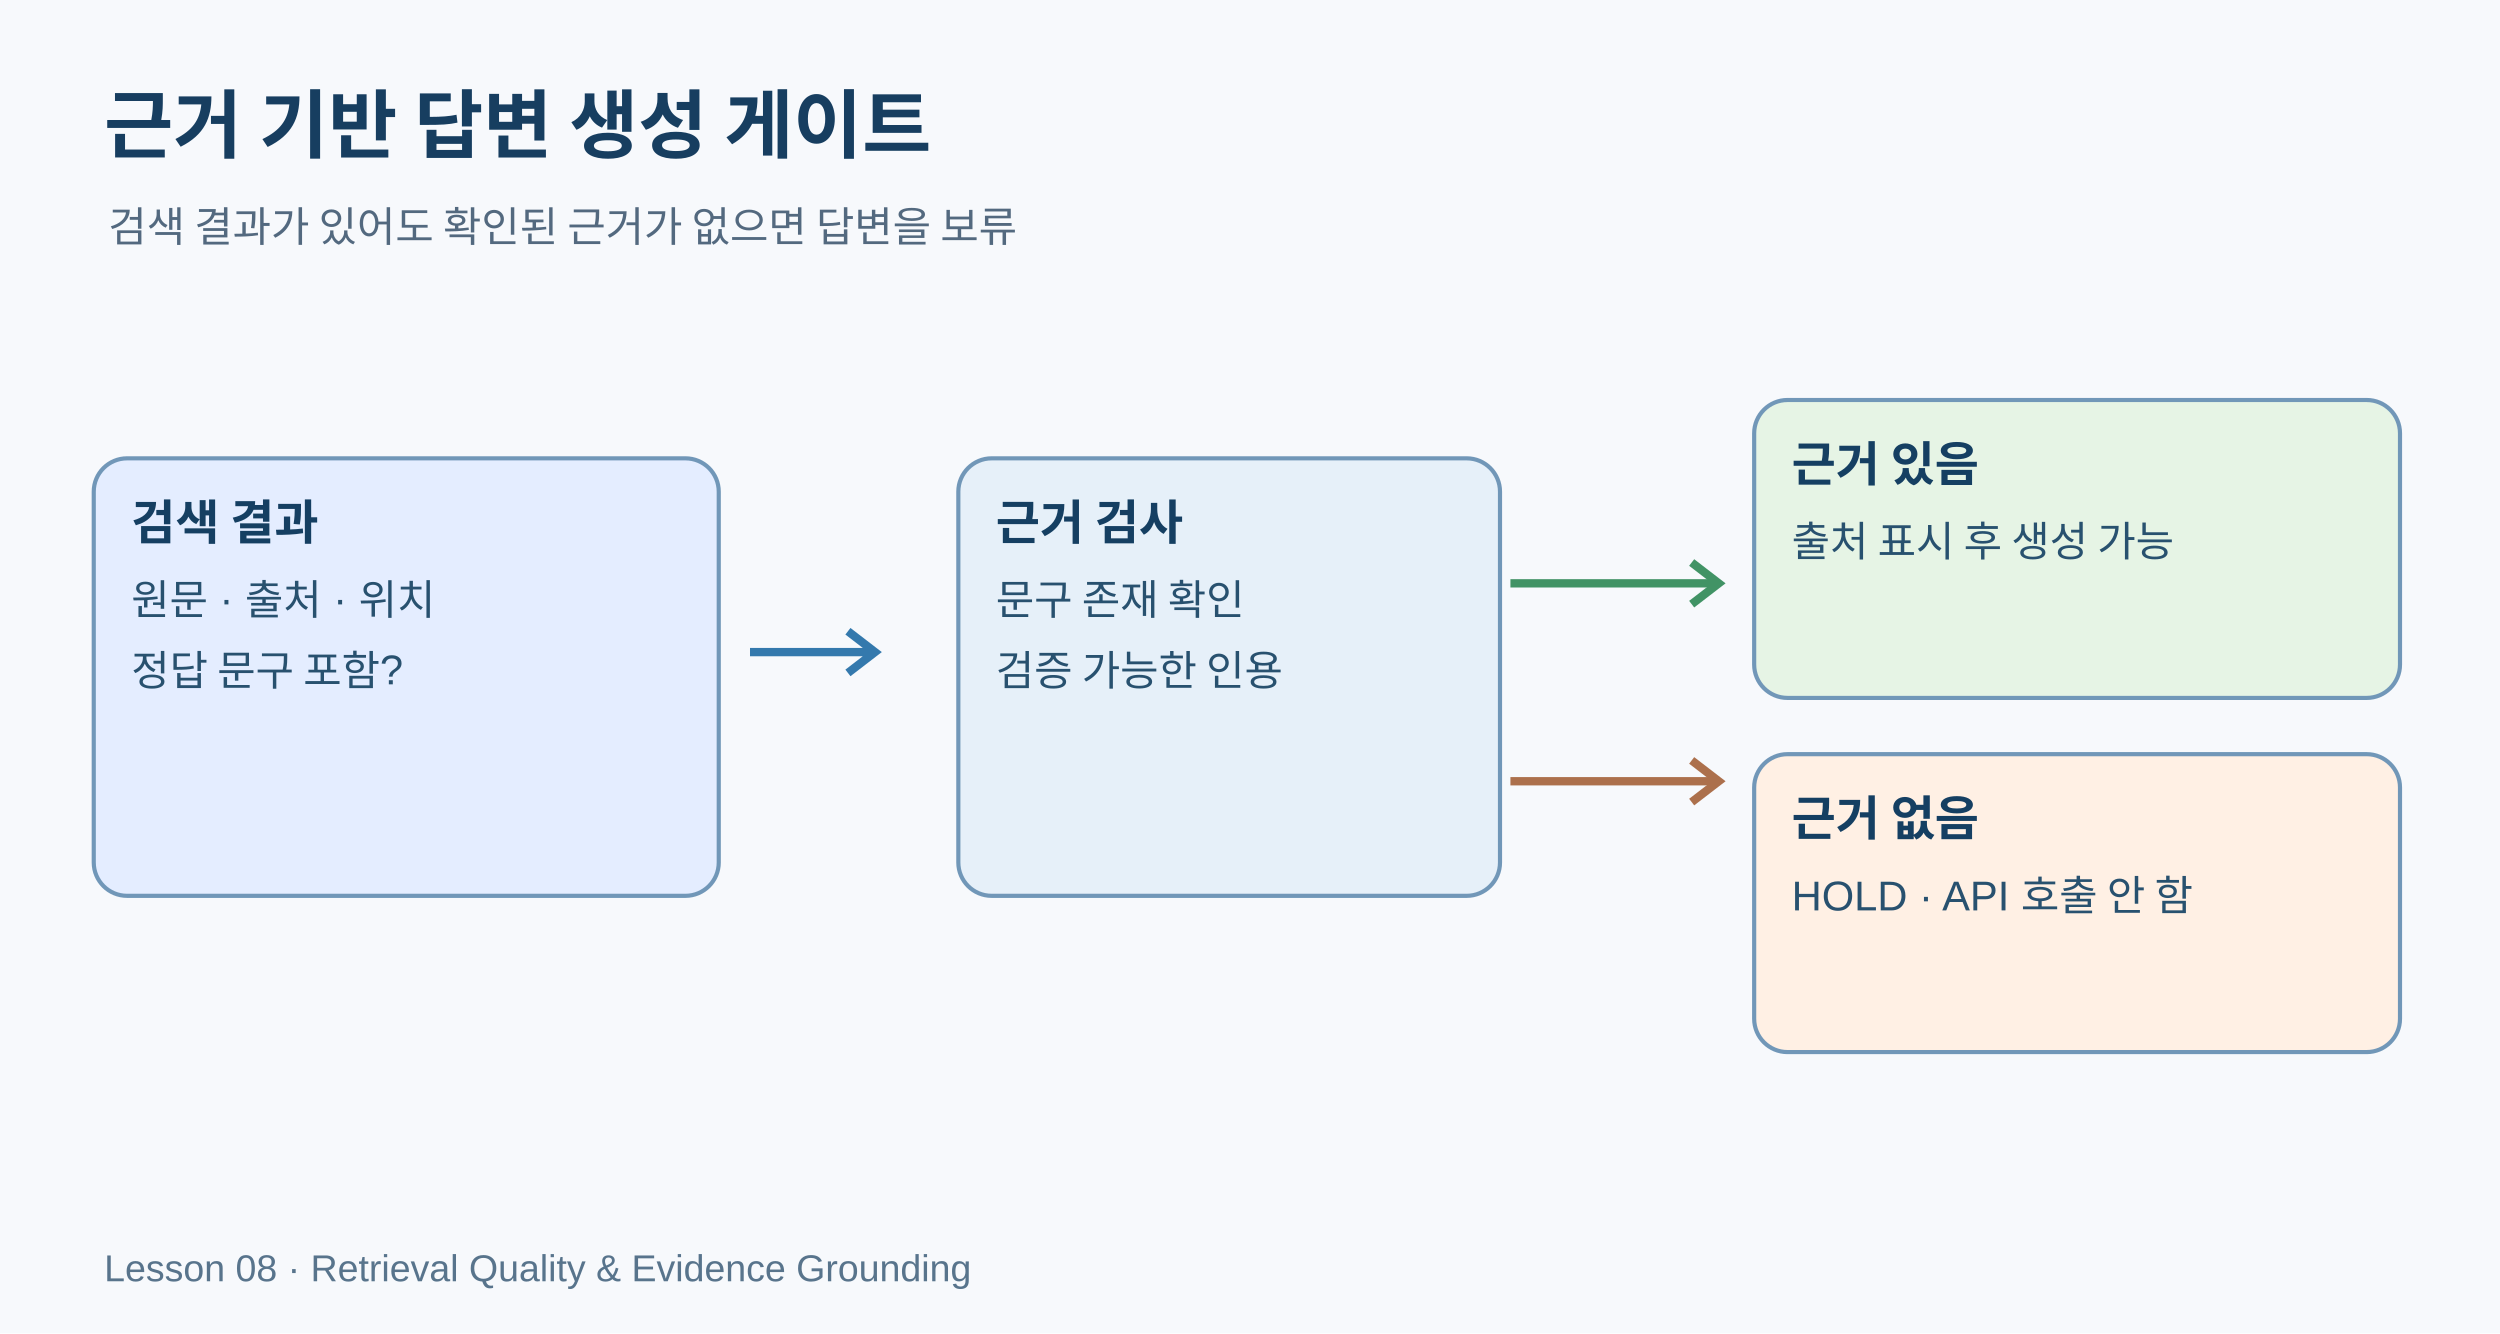
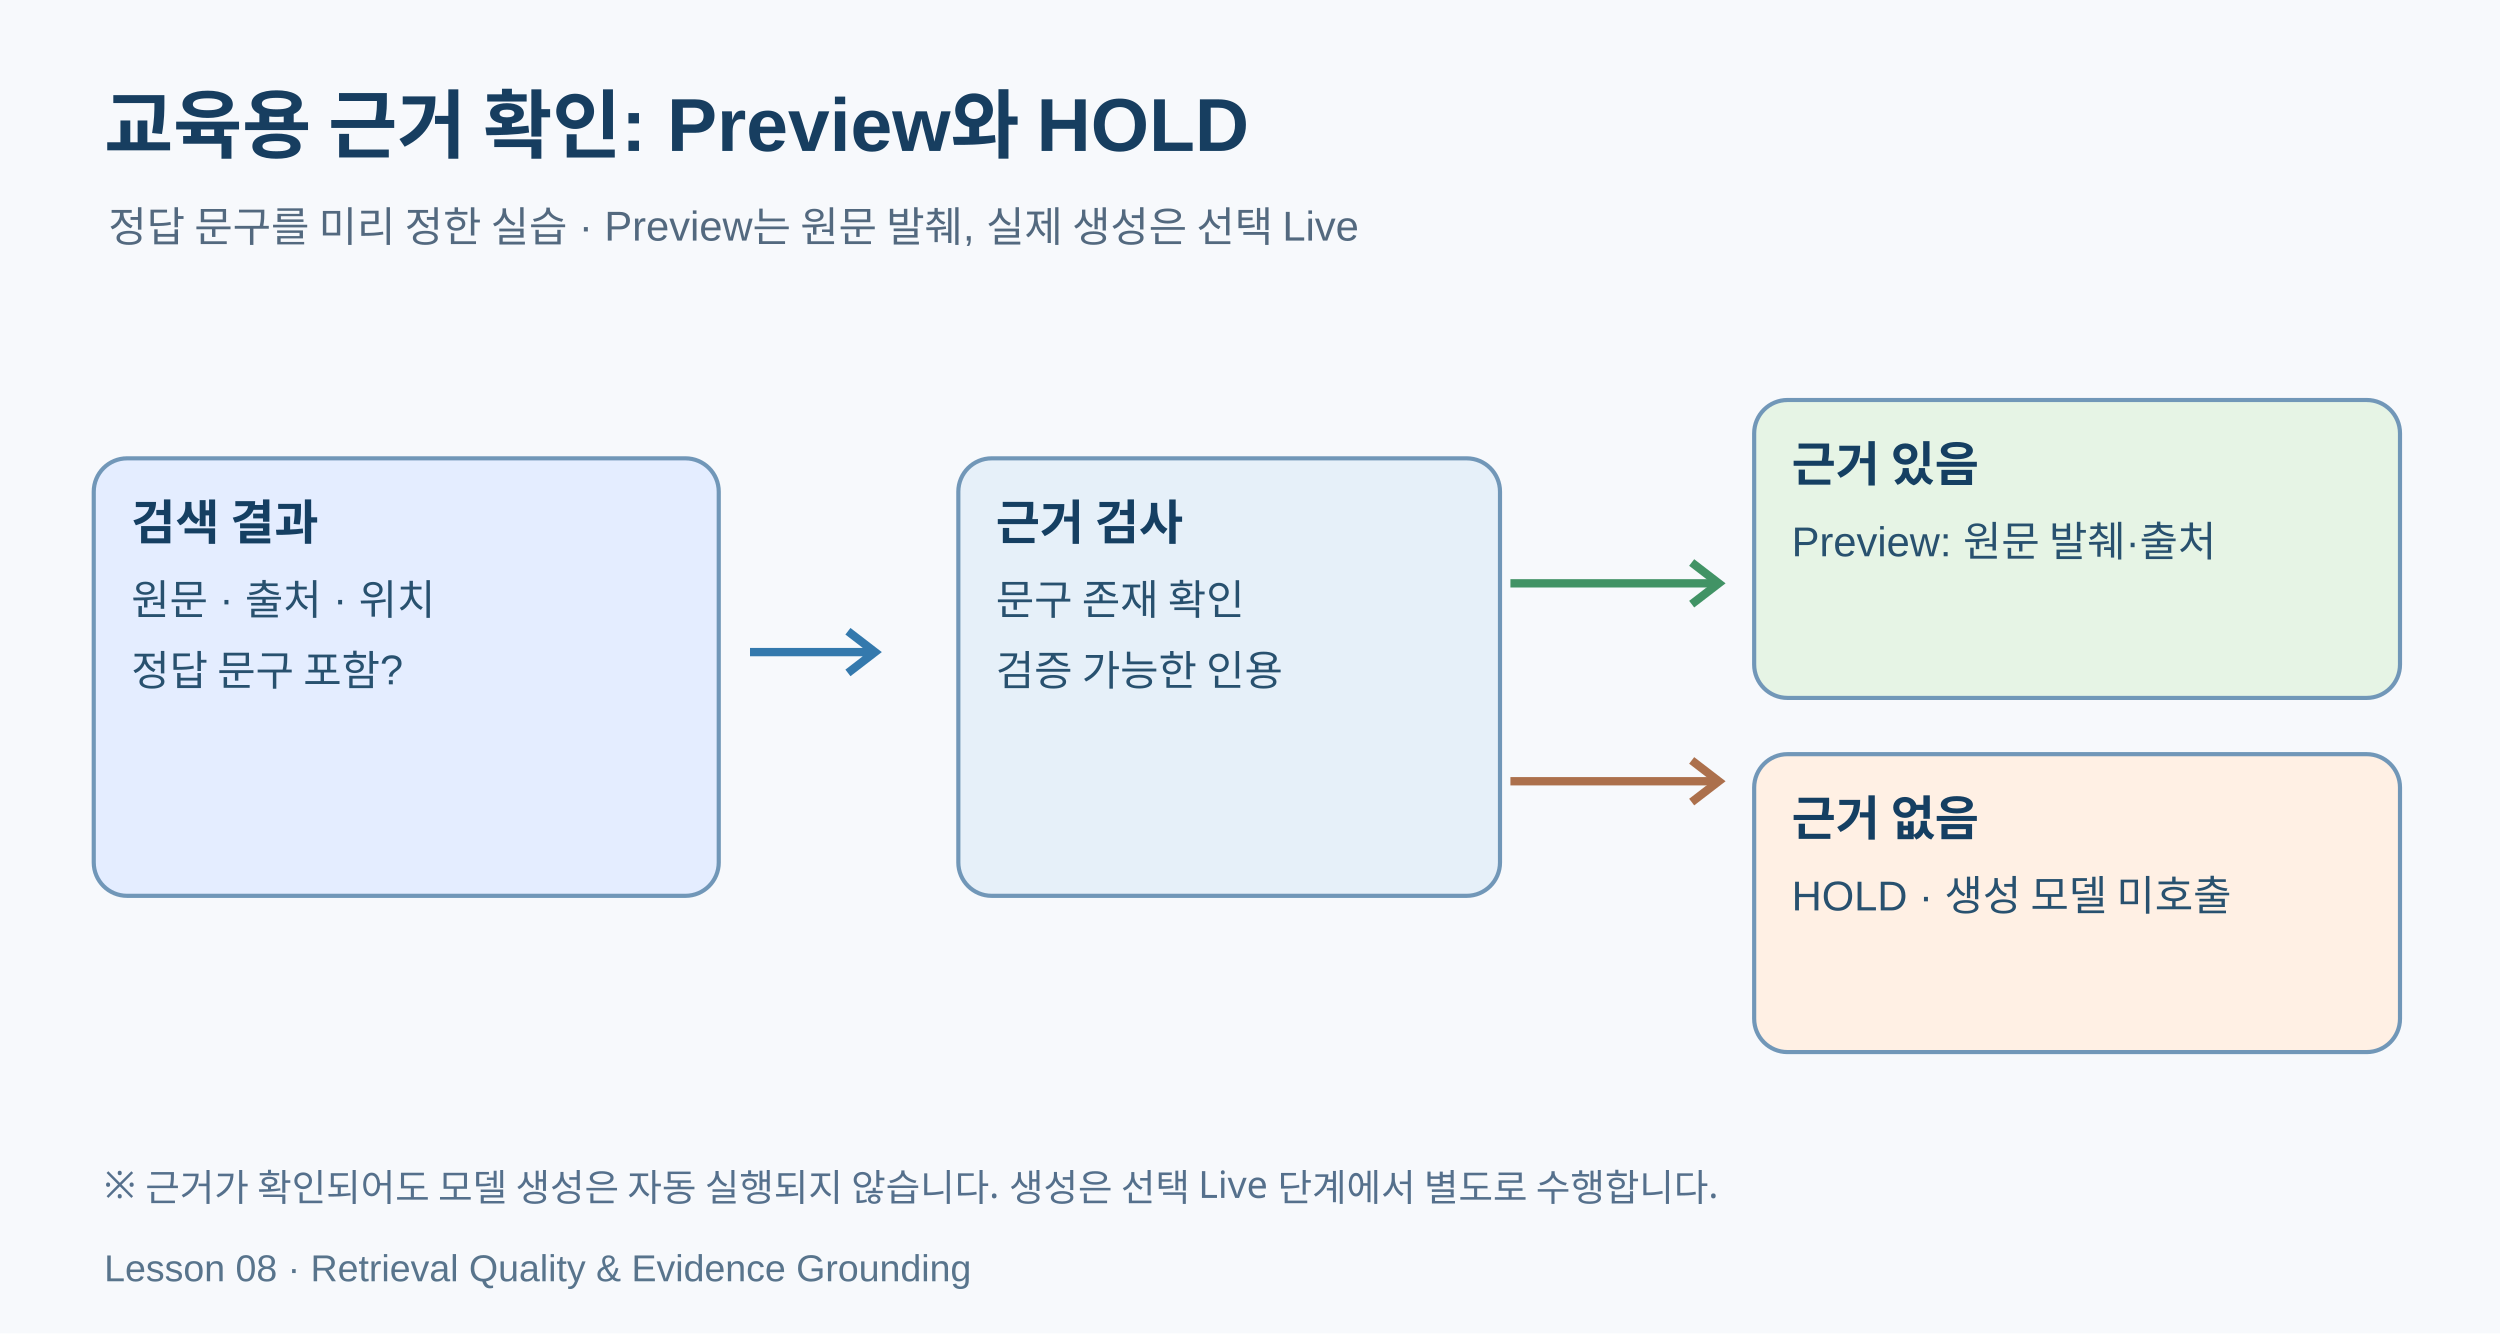
- <svg xmlns="http://www.w3.org/2000/svg" width="1200" height="640" viewBox="0 0 1200 640" role="img" aria-label="근거 기반 답변 생성 게이트">
+ <svg xmlns="http://www.w3.org/2000/svg" width="1200" height="640" viewBox="0 0 1200 640" role="img" aria-label="교육용 근거 확인: Preview와 HOLD">
  <rect width="1200" height="640" fill="#f7f9fc" />
-   <text x="50" y="73" font-size="36" font-weight="bold" fill="#173e60" font-family="Arial,sans-serif">근거 기반 답변 생성 게이트</text>
-   <text x="52" y="116" font-size="20" fill="#53697f" font-family="Arial,sans-serif">검색 결과가 있어도 확인된 근거가 없으면 답변을 보류</text>
+   <text x="50" y="73" font-size="36" font-weight="bold" fill="#173e60" font-family="Arial,sans-serif">교육용 근거 확인: Preview와 HOLD</text>
+   <text x="52" y="116" font-size="20" fill="#53697f" font-family="Arial,sans-serif">정답 문구를 미리 정한 실습 · Preview는 원문 발췌, 실제 생성은 선택 Live</text>
  <rect x="45" y="220" width="300" height="210" rx="16" fill="#e4edff" stroke="#7197b8" stroke-width="2" />
  <text x="63" y="259" font-size="23" font-family="Arial,sans-serif" font-weight="bold" fill="#153f62">검색 결과</text>
  <text x="63" y="295" font-size="20" font-family="Arial,sans-serif" fill="#28516f">원문 · 출처 · 위치</text>
  <text x="63" y="329" font-size="20" font-family="Arial,sans-serif" fill="#28516f">정답 문구 포함?</text>
  <path d="M360 313 h60 m-13 -10 l13 10 -13 10" fill="none" stroke="#3479ad" stroke-width="4" />
  <rect x="460" y="220" width="260" height="210" rx="16" fill="#e6f0f9" stroke="#7197b8" stroke-width="2" />
  <text x="478" y="259" font-size="23" font-family="Arial,sans-serif" font-weight="bold" fill="#153f62">근거 검사</text>
  <text x="478" y="295" font-size="20" font-family="Arial,sans-serif" fill="#28516f">문구 존재 확인</text>
  <text x="478" y="329" font-size="20" font-family="Arial,sans-serif" fill="#28516f">검증 가능한 인용</text>
  <path d="M725 280 H825" stroke="#419365" stroke-width="4" />
  <path d="M812 270 L825 280 L812 290" fill="none" stroke="#419365" stroke-width="4" />
  <path d="M725 375 H825" stroke="#ac704c" stroke-width="4" />
  <path d="M812 365 L825 375 L812 385" fill="none" stroke="#ac704c" stroke-width="4" />
  <rect x="842" y="192" width="310" height="143" rx="16" fill="#e6f4e5" stroke="#7197b8" stroke-width="2" />
  <text x="860" y="231" font-size="23" font-family="Arial,sans-serif" font-weight="bold" fill="#153f62">근거 있음</text>
-   <text x="860" y="267" font-size="20" font-family="Arial,sans-serif" fill="#28516f">출처 표시 후 생성 가능</text>
+   <text x="860" y="267" font-size="20" font-family="Arial,sans-serif" fill="#28516f">Preview: 원문 발췌·출처</text>
  <rect x="842" y="362" width="310" height="143" rx="16" fill="#fff0e4" stroke="#7197b8" stroke-width="2" />
  <text x="860" y="401" font-size="23" font-family="Arial,sans-serif" font-weight="bold" fill="#153f62">근거 없음</text>
-   <text x="860" y="437" font-size="20" font-family="Arial,sans-serif" fill="#28516f">HOLD · API 호출 안 함</text>
+   <text x="860" y="437" font-size="20" font-family="Arial,sans-serif" fill="#28516f">HOLD · 생성 모델 미호출</text>
  <text x="50" y="615" font-size="18" fill="#58748c" font-family="Arial,sans-serif">Lesson 08 · Retrieval Quality &amp; Evidence Grounding</text>
+   <text x="50" y="575" font-size="18" fill="#55708c" font-family="Malgun Gothic,Noto Sans KR,sans-serif">※ 근거가 확인되어도 모델 생성은 자동 실행되지 않습니다. 생성은 선택 Live 단계에서 별도로 수행합니다.</text>
</svg>
